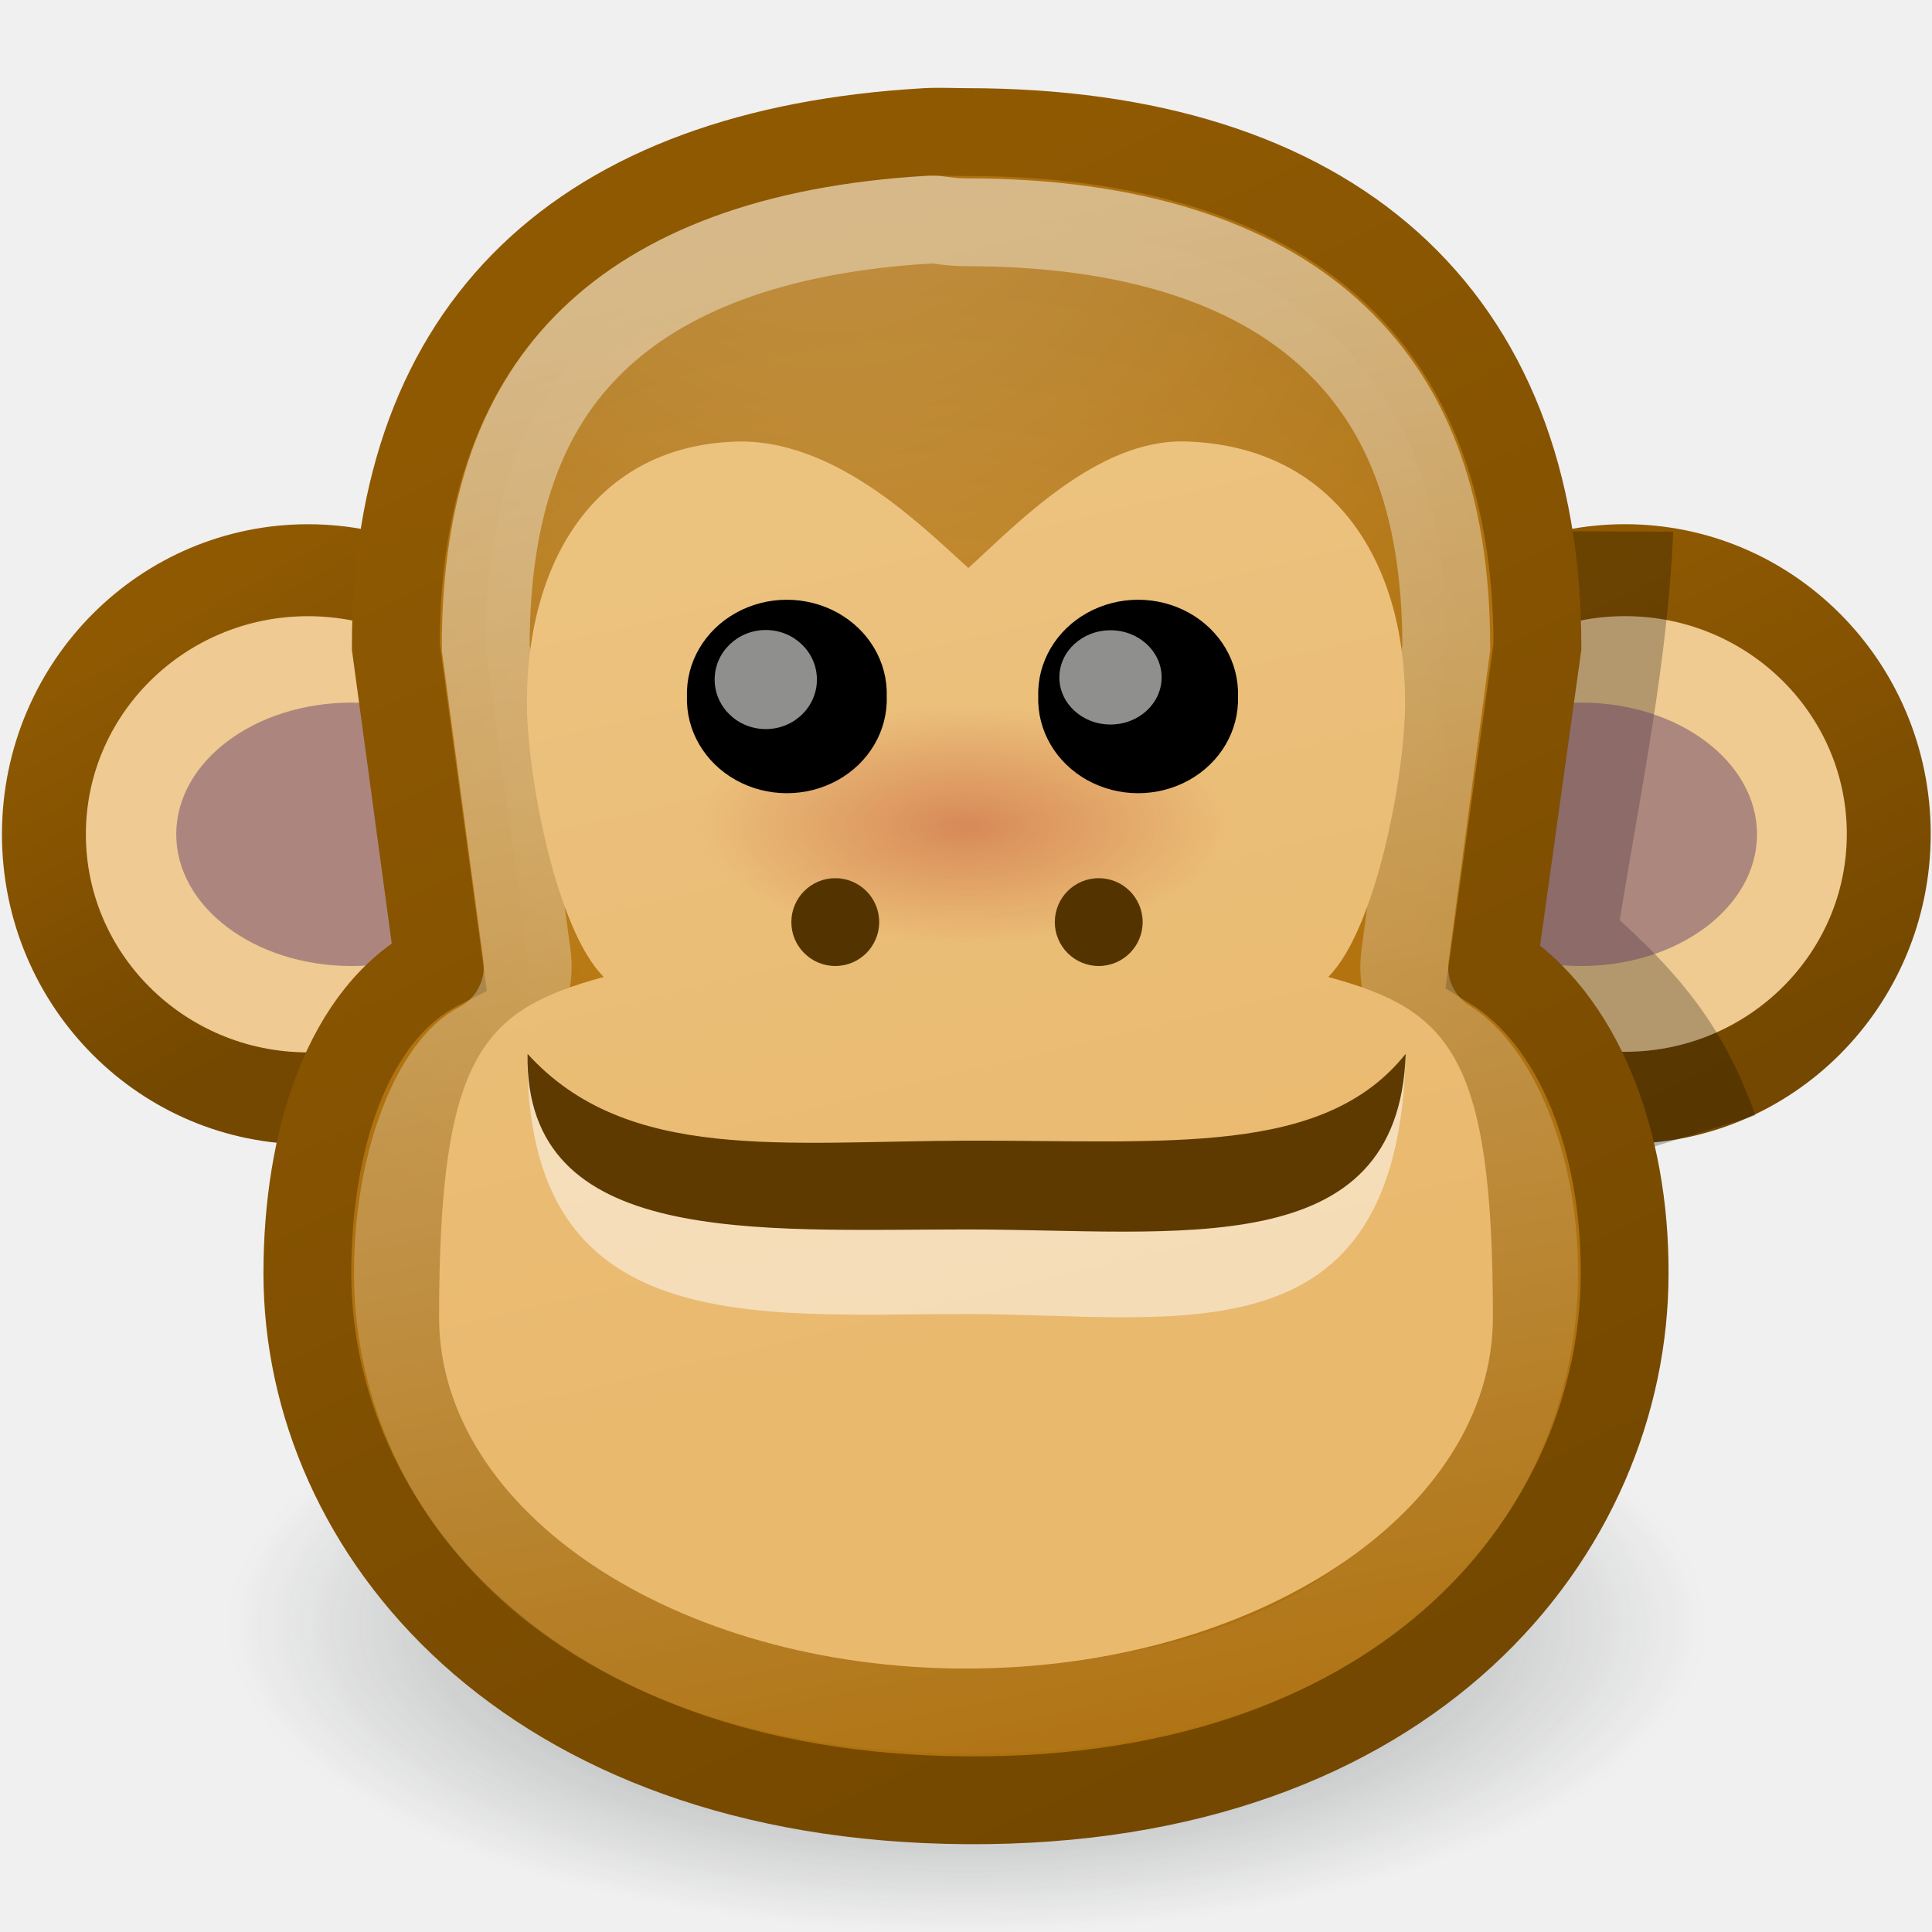
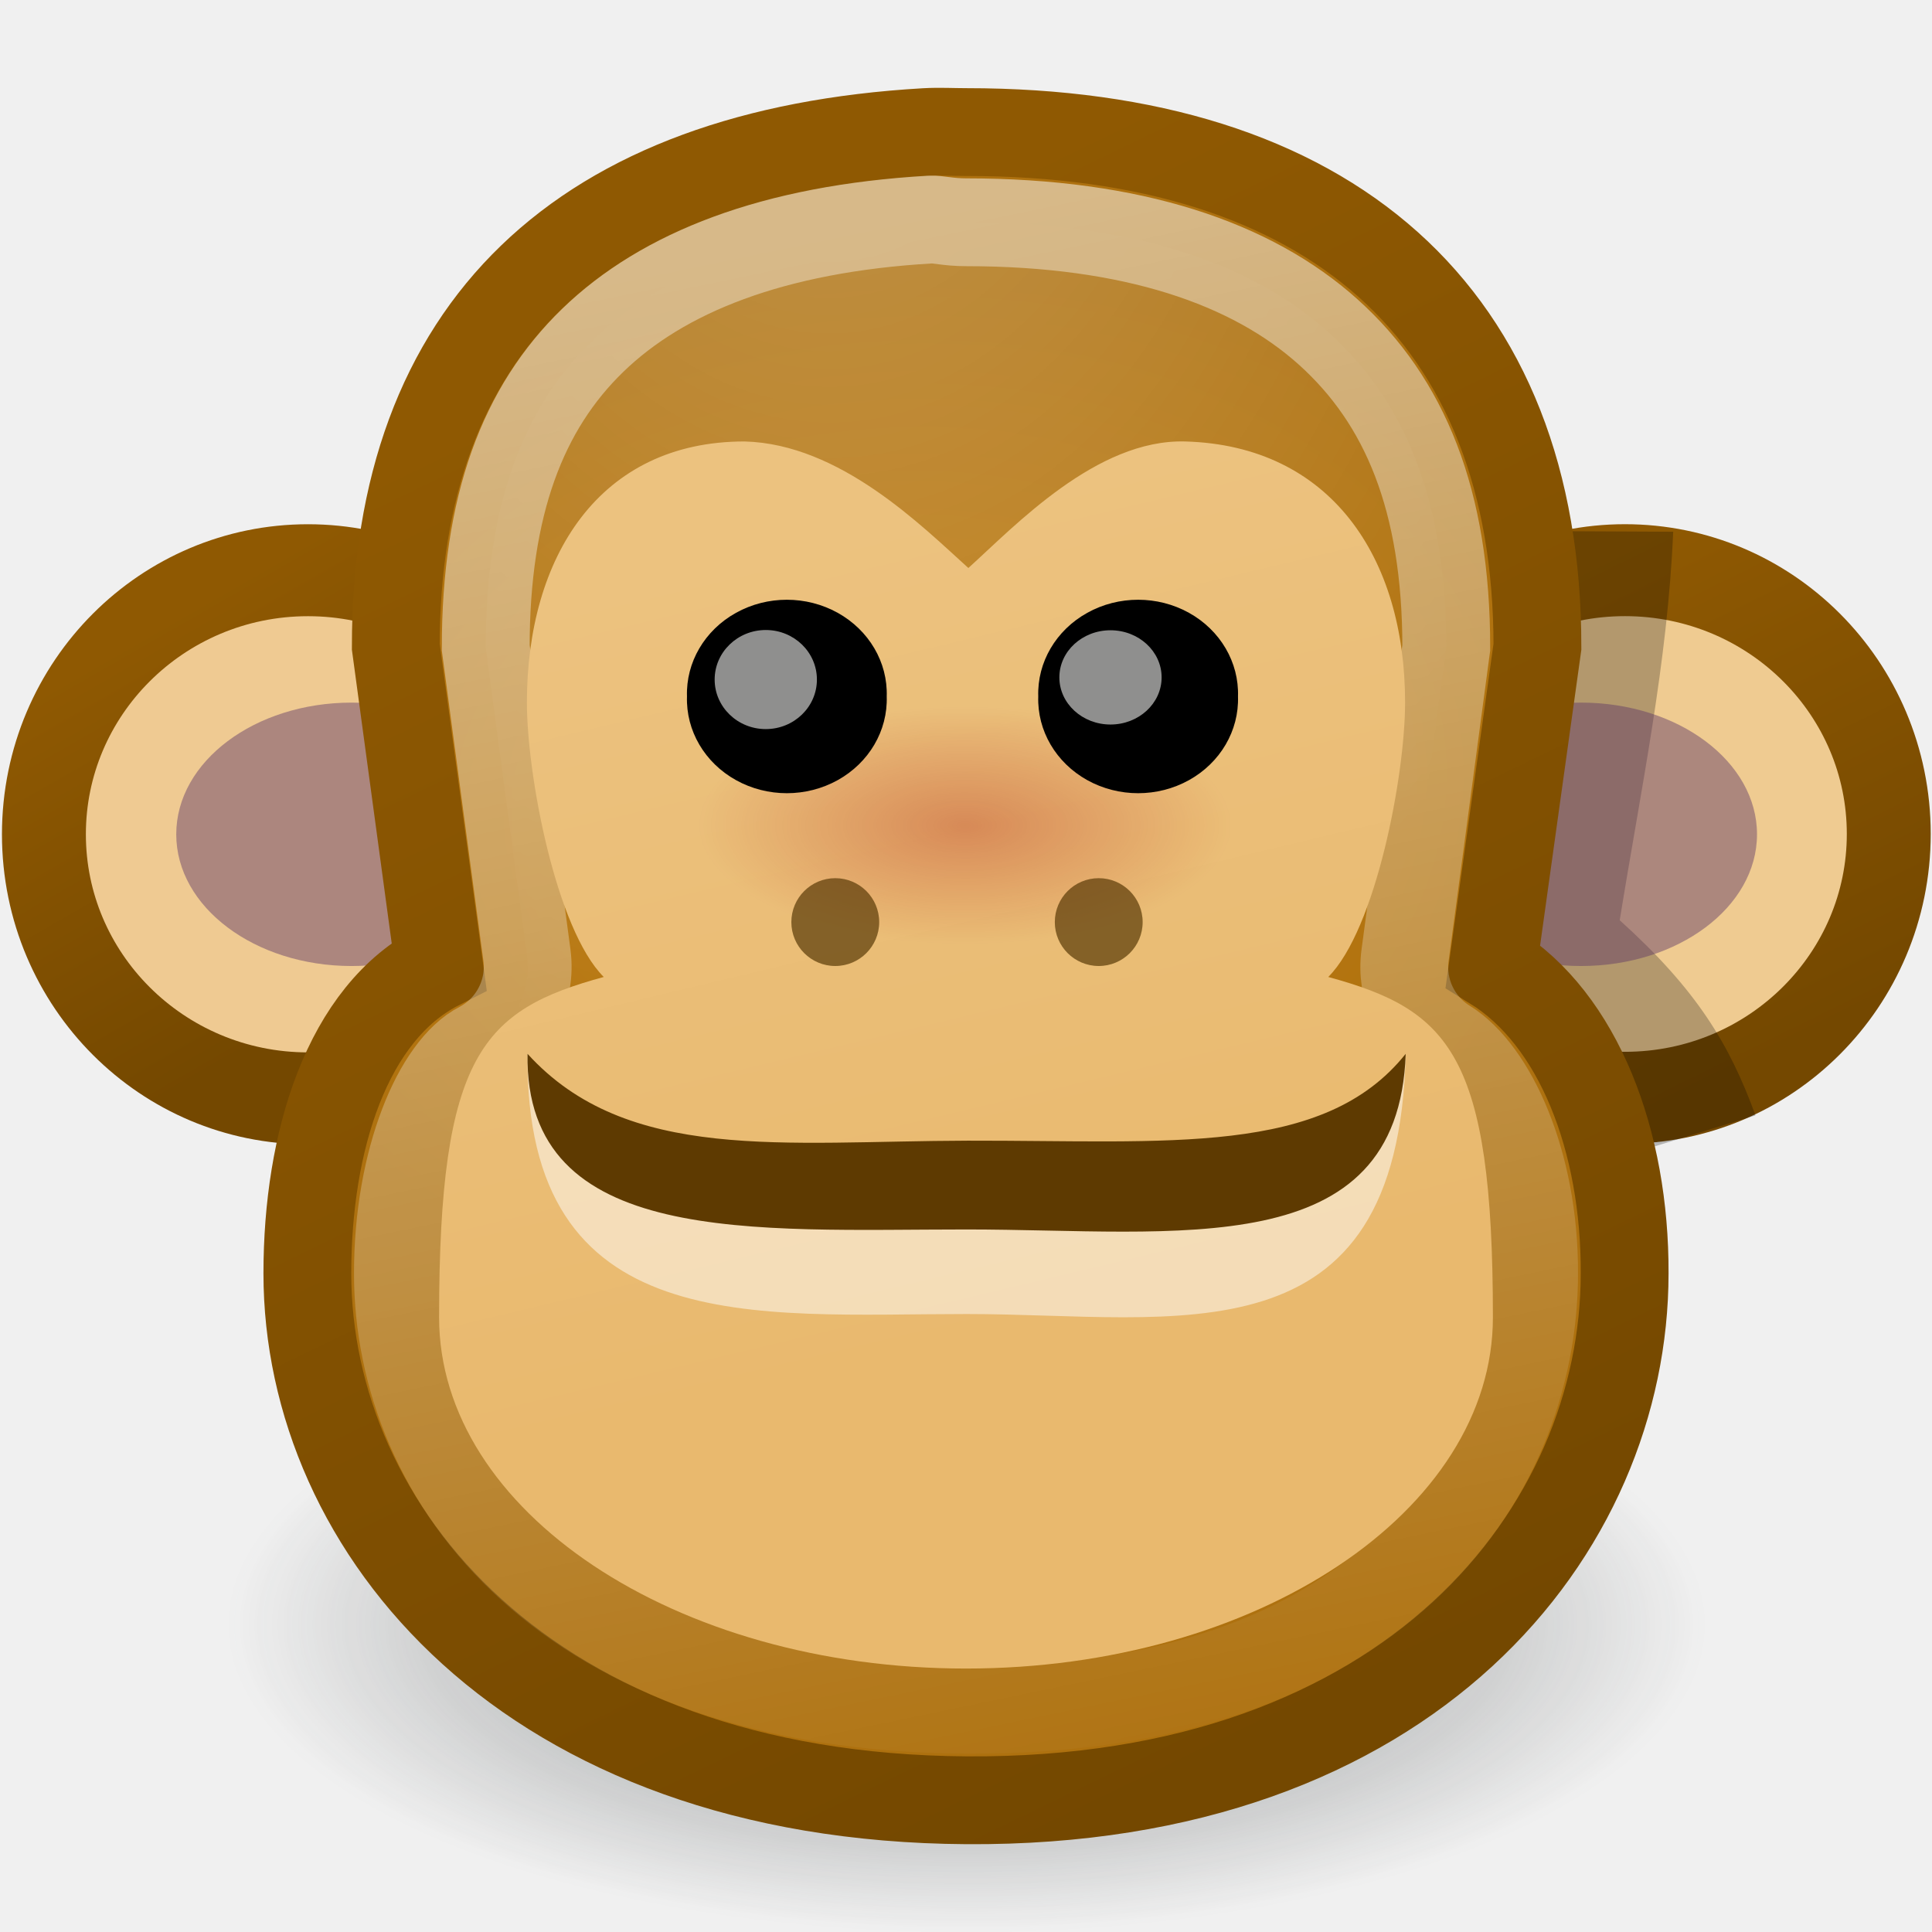
<svg xmlns="http://www.w3.org/2000/svg" xmlns:xlink="http://www.w3.org/1999/xlink" width="22" height="22" id="svg2" version="1.0">
  <defs id="defs4">
    <linearGradient id="linearGradient6044">
      <stop style="stop-color:#a40000;stop-opacity:1;" offset="0" id="stop6046" />
      <stop style="stop-color:#a40000;stop-opacity:0;" offset="1" id="stop6048" />
    </linearGradient>
    <linearGradient id="linearGradient6026">
      <stop style="stop-color:#e9b96e;stop-opacity:1;" offset="0" id="stop6028" />
      <stop style="stop-color:#ecc27f;stop-opacity:1" offset="1" id="stop6030" />
    </linearGradient>
    <linearGradient id="linearGradient6016">
      <stop style="stop-color:#c17d11;stop-opacity:1;" offset="0" id="stop6018" />
      <stop style="stop-color:#ae710f;stop-opacity:1" offset="1" id="stop6020" />
    </linearGradient>
    <linearGradient id="linearGradient5992">
      <stop style="stop-color:#8f5902;stop-opacity:1;" offset="0" id="stop5994" />
      <stop style="stop-color:#744800;stop-opacity:1" offset="1" id="stop5996" />
    </linearGradient>
    <linearGradient id="linearGradient3398">
      <stop style="stop-color:#ffffff;stop-opacity:1;" offset="0" id="stop3400" />
      <stop style="stop-color:#ffffff;stop-opacity:0.026" offset="1" id="stop3402" />
    </linearGradient>
    <linearGradient id="linearGradient3390">
      <stop style="stop-color:#ffffff;stop-opacity:0.498;" offset="0" id="stop3392" />
      <stop style="stop-color:#ffffff;stop-opacity:0;" offset="1" id="stop3394" />
    </linearGradient>
    <linearGradient id="linearGradient3150">
      <stop style="stop-color:#2e3436;stop-opacity:1;" offset="0" id="stop3152" />
      <stop style="stop-color:#2e3436;stop-opacity:0;" offset="1" id="stop3154" />
    </linearGradient>
    <radialGradient xlink:href="#linearGradient3150" id="radialGradient3363" gradientUnits="userSpaceOnUse" gradientTransform="matrix(-0.842757,0,0,-0.35721,19.80716,14.19321)" cx="10.749" cy="10.458" fx="10.749" fy="10.458" r="6.645" />
    <radialGradient xlink:href="#linearGradient3390" id="radialGradient3396" cx="10.219" cy="2.6" fx="10.219" fy="2.6" r="6.969" gradientTransform="matrix(1.435094,0,0,1.850224,-5.221128,-5.030137)" gradientUnits="userSpaceOnUse" />
    <linearGradient xlink:href="#linearGradient3398" id="linearGradient3404" x1="8.374" y1="2.91" x2="12" y2="20.389" gradientUnits="userSpaceOnUse" />
    <linearGradient xlink:href="#linearGradient5992" id="linearGradient5998" x1="6.506" y1="4.136" x2="14.196" y2="20.028" gradientUnits="userSpaceOnUse" />
    <linearGradient xlink:href="#linearGradient5992" id="linearGradient6006" x1="4.548" y1="2.258" x2="7.232" y2="8.237" gradientUnits="userSpaceOnUse" />
    <linearGradient xlink:href="#linearGradient5992" id="linearGradient6014" x1="3.153" y1="2.991" x2="5.577" y2="7.619" gradientUnits="userSpaceOnUse" />
    <radialGradient xlink:href="#linearGradient6016" id="radialGradient6022" cx="10.148" cy="9.461" fx="10.148" fy="9.461" r="8" gradientTransform="matrix(0.9956968,-9.2670261e-2,6.8701987e-2,0.7381694,-0.6063341,3.032927)" gradientUnits="userSpaceOnUse" />
    <linearGradient xlink:href="#linearGradient6026" id="linearGradient6032" x1="12.227" y1="15.026" x2="10.047" y2="5.899" gradientUnits="userSpaceOnUse" />
    <radialGradient xlink:href="#linearGradient6044" id="radialGradient6050" cx="11.228" cy="16.212" fx="11.228" fy="16.212" r="2.622" gradientTransform="matrix(1,0,0,0.423375,0,9.348201)" gradientUnits="userSpaceOnUse" />
  </defs>
  <g id="layer1">
    <path style="opacity:1;fill:#efca92;fill-opacity:1;fill-rule:evenodd;stroke:url(#linearGradient6014);stroke-width:1.13;stroke-miterlimit:4;stroke-dasharray:none;stroke-opacity:1" id="path3342" d="M 9.133,5.365 A 3.556,3.245 0 1 1 2.021,5.365 A 3.556,3.245 0 1 1 9.133,5.365 z" transform="matrix(0.845651,0,0,0.926672,-1.208994,4.528606)" />
    <path style="opacity:0.455;fill:#5c3566;fill-opacity:1;fill-rule:evenodd;stroke:none;stroke-width:1;stroke-miterlimit:4;stroke-dasharray:none;stroke-opacity:1" id="path3359" d="M 6.335,8.416 A 2.06,1.36 0 1 1 2.215,8.416 A 2.06,1.36 0 1 1 6.335,8.416 z" transform="matrix(0.9692338,0,0,1.102752,-0.1399119,0.2196874)" />
    <path style="opacity:1;fill:#efcb91;fill-opacity:1;fill-rule:evenodd;stroke:url(#linearGradient6006);stroke-width:1.131;stroke-miterlimit:4;stroke-dasharray:none;stroke-opacity:1" id="path3344" d="M 9.133,5.365 A 3.556,3.245 0 1 1 2.021,5.365 A 3.556,3.245 0 1 1 9.133,5.365 z" transform="matrix(0.844787,0,0,0.925724,13.79224,4.530104)" />
    <path style="opacity:0.251;fill:#000000;fill-opacity:1;fill-rule:evenodd;stroke:none;stroke-width:1px;stroke-linecap:butt;stroke-linejoin:miter;stroke-opacity:1" d="M 17.444,6.047 L 19.053,6.055 C 18.989,7.552 18.688,8.968 18.444,10.479 C 19.323,11.272 19.693,11.889 19.99,12.701 L 18.467,13.169 C 17.01,11.52 16.086,9.158 17.444,6.047 z" id="path6042" />
    <path style="opacity:0.455;fill:#5c3566;fill-opacity:1;fill-rule:evenodd;stroke:none;stroke-width:1;stroke-miterlimit:4;stroke-dasharray:none;stroke-opacity:1" id="path3361" d="M 6.335,8.416 A 2.06,1.36 0 1 1 2.215,8.416 A 2.06,1.36 0 1 1 6.335,8.416 z" transform="matrix(0.9727173,0,0,1.102752,13.8452,0.2196834)" />
    <path style="opacity:0.6;fill:url(#radialGradient3363);fill-opacity:1;stroke:none;stroke-width:1;stroke-miterlimit:4;stroke-dasharray:none;stroke-opacity:1" id="path3140" d="M 17.394,10.458 A 6.645,2.368 0 1 1 4.104,10.458 A 6.645,2.368 0 1 1 17.394,10.458 z" transform="matrix(1.504911,0,0,1.478325,-5.168593,3.04021)" />
    <path style="fill:url(#radialGradient6022);fill-opacity:1;fill-rule:evenodd;stroke:url(#linearGradient5998);stroke-width:1;stroke-miterlimit:4;stroke-opacity:1" d="M 10.538,1.504 C 6.623,1.731 4.507,3.725 4.507,7.364 L 5,11 C 3.949,11.534 3.5,13 3.5,14.5 C 3.5,17.413 6,20.468 11.007,20.5 C 16.08,20.533 18.5,17.413 18.5,14.5 C 18.506,12.998 17.979,11.605 17,11 L 17.507,7.364 C 17.507,3.577 15.147,1.504 11.007,1.504 C 10.845,1.504 10.698,1.495 10.538,1.504 z" id="path3346" />
    <path xlink:href="#path3346" style="opacity:0.511;fill:url(#radialGradient3396);fill-opacity:1;fill-rule:evenodd;stroke:url(#linearGradient3404);stroke-width:1;stroke-miterlimit:4;stroke-opacity:1" id="path3380" d="M 10.594,2.5 C 8.798,2.604 7.546,3.104 6.75,3.875 C 5.954,4.646 5.531,5.753 5.531,7.375 L 6,10.875 C 6.056,11.296 5.844,11.707 5.469,11.906 C 4.983,12.153 4.531,13.203 4.531,14.5 C 4.531,16.833 6.404,19.439 11,19.469 C 15.654,19.499 17.469,16.848 17.469,14.5 C 17.474,13.239 16.992,12.198 16.469,11.875 C 16.129,11.663 15.946,11.272 16,10.875 L 16.469,7.375 C 16.469,5.693 15.996,4.564 15.125,3.781 C 14.254,2.998 12.899,2.531 11,2.531 C 10.8,2.531 10.677,2.495 10.594,2.5 z" />
    <path style="opacity:1;fill:url(#linearGradient6032);fill-opacity:1;fill-rule:evenodd;stroke:none;stroke-width:1;stroke-miterlimit:4;stroke-dasharray:none;stroke-opacity:1" d="M 8.478,5.027 C 6.822,5.027 6,6.344 6,8 C 6,8.828 6.332,10.582 6.875,11.125 C 5.5,11.5 5,12 5,15 C 5,17.208 7.688,19 11,19 C 14.312,19 17,17.208 17,15 C 17,12 16.5,11.5 15.125,11.125 C 15.668,10.582 16,8.828 16,8 C 16,6.344 15.15,5.073 13.495,5.027 C 12.487,5 11.56,5.986 11.027,6.468 C 10.496,5.989 9.566,5.055 8.478,5.027 z" id="path3357" />
-     <path style="opacity:0.278;fill:url(#radialGradient6050);fill-opacity:1;stroke:none;stroke-width:0.8;stroke-linecap:round;stroke-linejoin:miter;stroke-miterlimit:4;stroke-dasharray:none;stroke-opacity:1" id="path5982" d="M 13.85,16.212 A 2.622,1.11 0 1 1 8.606,16.212 A 2.622,1.11 0 1 1 13.85,16.212 z" transform="matrix(1.160041,0,0,1.220176,-2.036294,-10.38288)" />
+     <path style="opacity:0.278;fill:url(#radialGradient6050);fill-opacity:1;stroke:none;stroke-width:0.8;stroke-linecap:round;stroke-linejoin:miter;stroke-miterlimit:4;stroke-dasharray:none;stroke-opacity:1" id="path5982" d="M 13.85 16.212 A 2.622 1.11 0 1 1  8.606,16.212 A 2.622 1.11 0 1 1  13.85 16.212 z" transform="matrix(1.160041,0,0,1.220176,-2.036294,-10.38288)" />
    <path style="opacity:0.5;fill:#ffffff;fill-opacity:1;stroke:none;stroke-width:1;stroke-miterlimit:4;stroke-dasharray:none;stroke-opacity:1" d="M 16.007,12 C 15.926,15.556 13.411,14.963 11.007,14.963 C 8.603,14.963 5.972,15.268 6.007,12 C 7.139,13.845 8.925,13.473 11.021,13.466 C 13.309,13.459 15.073,13.733 16.007,12 z " id="path5969" />
-     <path style="opacity:1;fill:#5e3a01;fill-opacity:1;stroke:none;stroke-width:1;stroke-miterlimit:4;stroke-dasharray:none;stroke-opacity:1" d="M 16.007,12 C 15.926,14.4 13.411,14 11.007,14 C 8.603,14 5.972,14.206 6.007,12 C 7.139,13.246 8.925,12.994 11.021,12.989 C 13.309,12.985 15.073,13.17 16.007,12 z" id="path2186" />
+     <path style="opacity:1;fill:#5e3a01;fill-opacity:1;stroke:none;stroke-width:1;stroke-miterlimit:4;stroke-dasharray:none;stroke-opacity:1" d="M 16.007,12 C 15.926,14.4 13.411,14 11.007,14 C 8.603,14 5.972,14.206 6.007,12 C 7.139,13.246 8.925,12.994 11.021,12.989 C 13.309,12.985 15.073,13.17 16.007,12 z " id="path2186" />
    <path style="opacity:1;fill:#000000;fill-opacity:1;fill-rule:evenodd;stroke:none;stroke-width:1;stroke-miterlimit:4;stroke-dasharray:none;stroke-opacity:1" id="path3340" d="M 11.387 9.854 A 1.108 1.71 0 1 1  9.172,9.854 A 1.108 1.71 0 1 1  11.387 9.854 z" transform="matrix(1.02689,0,0,0.625353,2.404102,1.768691)" />
    <path style="opacity:1;fill:#000000;fill-opacity:1;fill-rule:evenodd;stroke:none;stroke-width:1;stroke-miterlimit:4;stroke-dasharray:none;stroke-opacity:1" id="path6024" d="M 11.387 9.854 A 1.108 1.71 0 1 1  9.172,9.854 A 1.108 1.71 0 1 1  11.387 9.854 z" transform="matrix(1.02689,0,0,0.625353,-1.595898,1.768691)" />
    <path style="opacity:0.6;fill:#eeeeec;fill-opacity:1;stroke:none;stroke-width:0.8;stroke-linecap:round;stroke-linejoin:miter;stroke-miterlimit:4;stroke-dasharray:none;stroke-opacity:1" id="path5974" d="M 6.5 8.587 A 0.431 0.413 0 1 1  5.638,8.587 A 0.431 0.413 0 1 1  6.5 8.587 z" transform="matrix(1.350793,0,0,1.365992,0.5221373,-3.99164)" />
    <path style="opacity:0.6;fill:#eeeeec;fill-opacity:1;stroke:none;stroke-width:0.8;stroke-linecap:round;stroke-linejoin:miter;stroke-miterlimit:4;stroke-dasharray:none;stroke-opacity:1" id="path5976" d="M 6.5 8.587 A 0.431 0.413 0 1 1  5.638,8.587 A 0.431 0.413 0 1 1  6.5 8.587 z" transform="matrix(1.350793,0,0,1.299448,4.447331,-3.444786)" />
-     <path style="opacity:1;fill:#533401;fill-opacity:1;stroke:none;stroke-width:0.8;stroke-linecap:round;stroke-linejoin:miter;stroke-miterlimit:4;stroke-dasharray:none;stroke-opacity:1" id="path5978" d="M 6.5,8.587 A 0.431,0.413 0 1 1 5.638,8.587 A 0.431,0.413 0 1 1 6.5,8.587 z" transform="matrix(1.160451,0,0,1.210733,2.468616,0.1034061)" />
-     <path style="opacity:1;fill:#533401;fill-opacity:1;stroke:none;stroke-width:0.8;stroke-linecap:round;stroke-linejoin:miter;stroke-miterlimit:4;stroke-dasharray:none;stroke-opacity:1" id="path5980" d="M 6.5,8.587 A 0.431,0.413 0 1 1 5.638,8.587 A 0.431,0.413 0 1 1 6.5,8.587 z" transform="matrix(1.160451,0,0,1.210733,5.468617,0.1034061)" />
+     <path style="opacity:0.672;fill:#533401;fill-opacity:1;stroke:none;stroke-width:0.8;stroke-linecap:round;stroke-linejoin:miter;stroke-miterlimit:4;stroke-dasharray:none;stroke-opacity:1" id="path5978" d="M 6.5 8.587 A 0.431 0.413 0 1 1  5.638,8.587 A 0.431 0.413 0 1 1  6.5 8.587 z" transform="matrix(1.160451,0,0,1.210733,2.468616,0.1034061)" />
+     <path style="opacity:0.672;fill:#533401;fill-opacity:1;stroke:none;stroke-width:0.8;stroke-linecap:round;stroke-linejoin:miter;stroke-miterlimit:4;stroke-dasharray:none;stroke-opacity:1" id="path5980" d="M 6.5 8.587 A 0.431 0.413 0 1 1  5.638,8.587 A 0.431 0.413 0 1 1  6.5 8.587 z" transform="matrix(1.160451,0,0,1.210733,5.468617,0.1034061)" />
  </g>
</svg>
